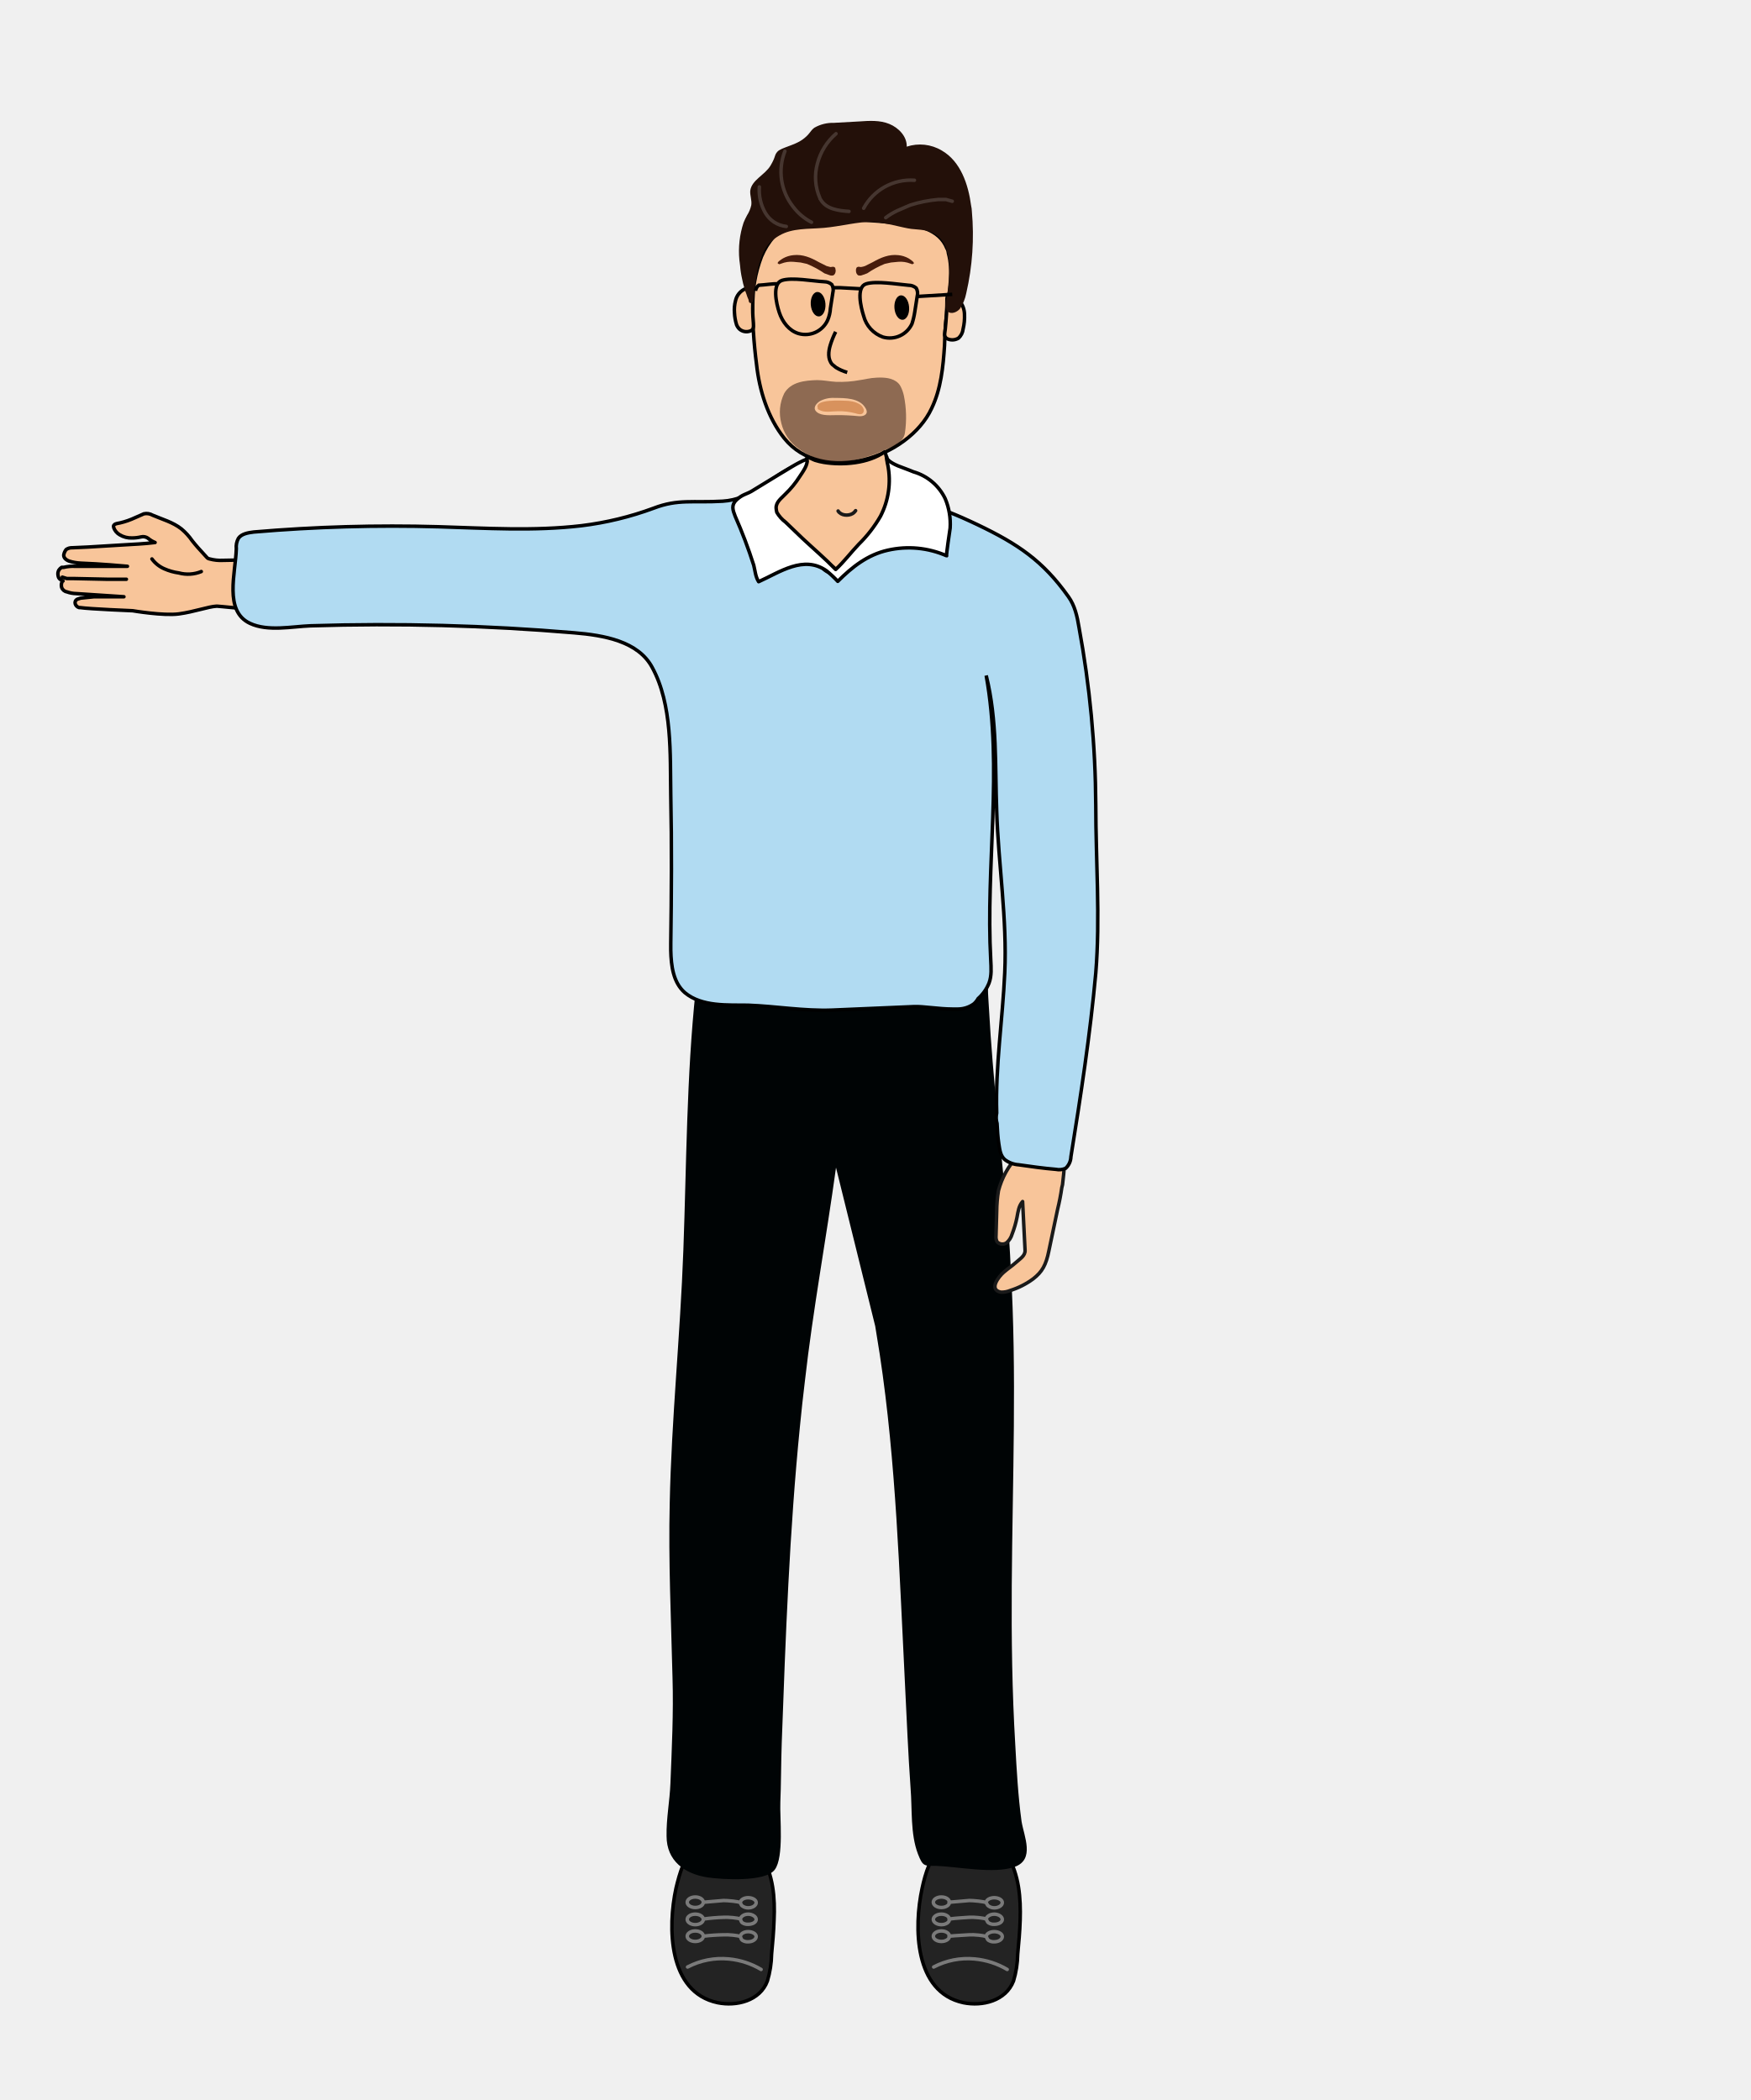
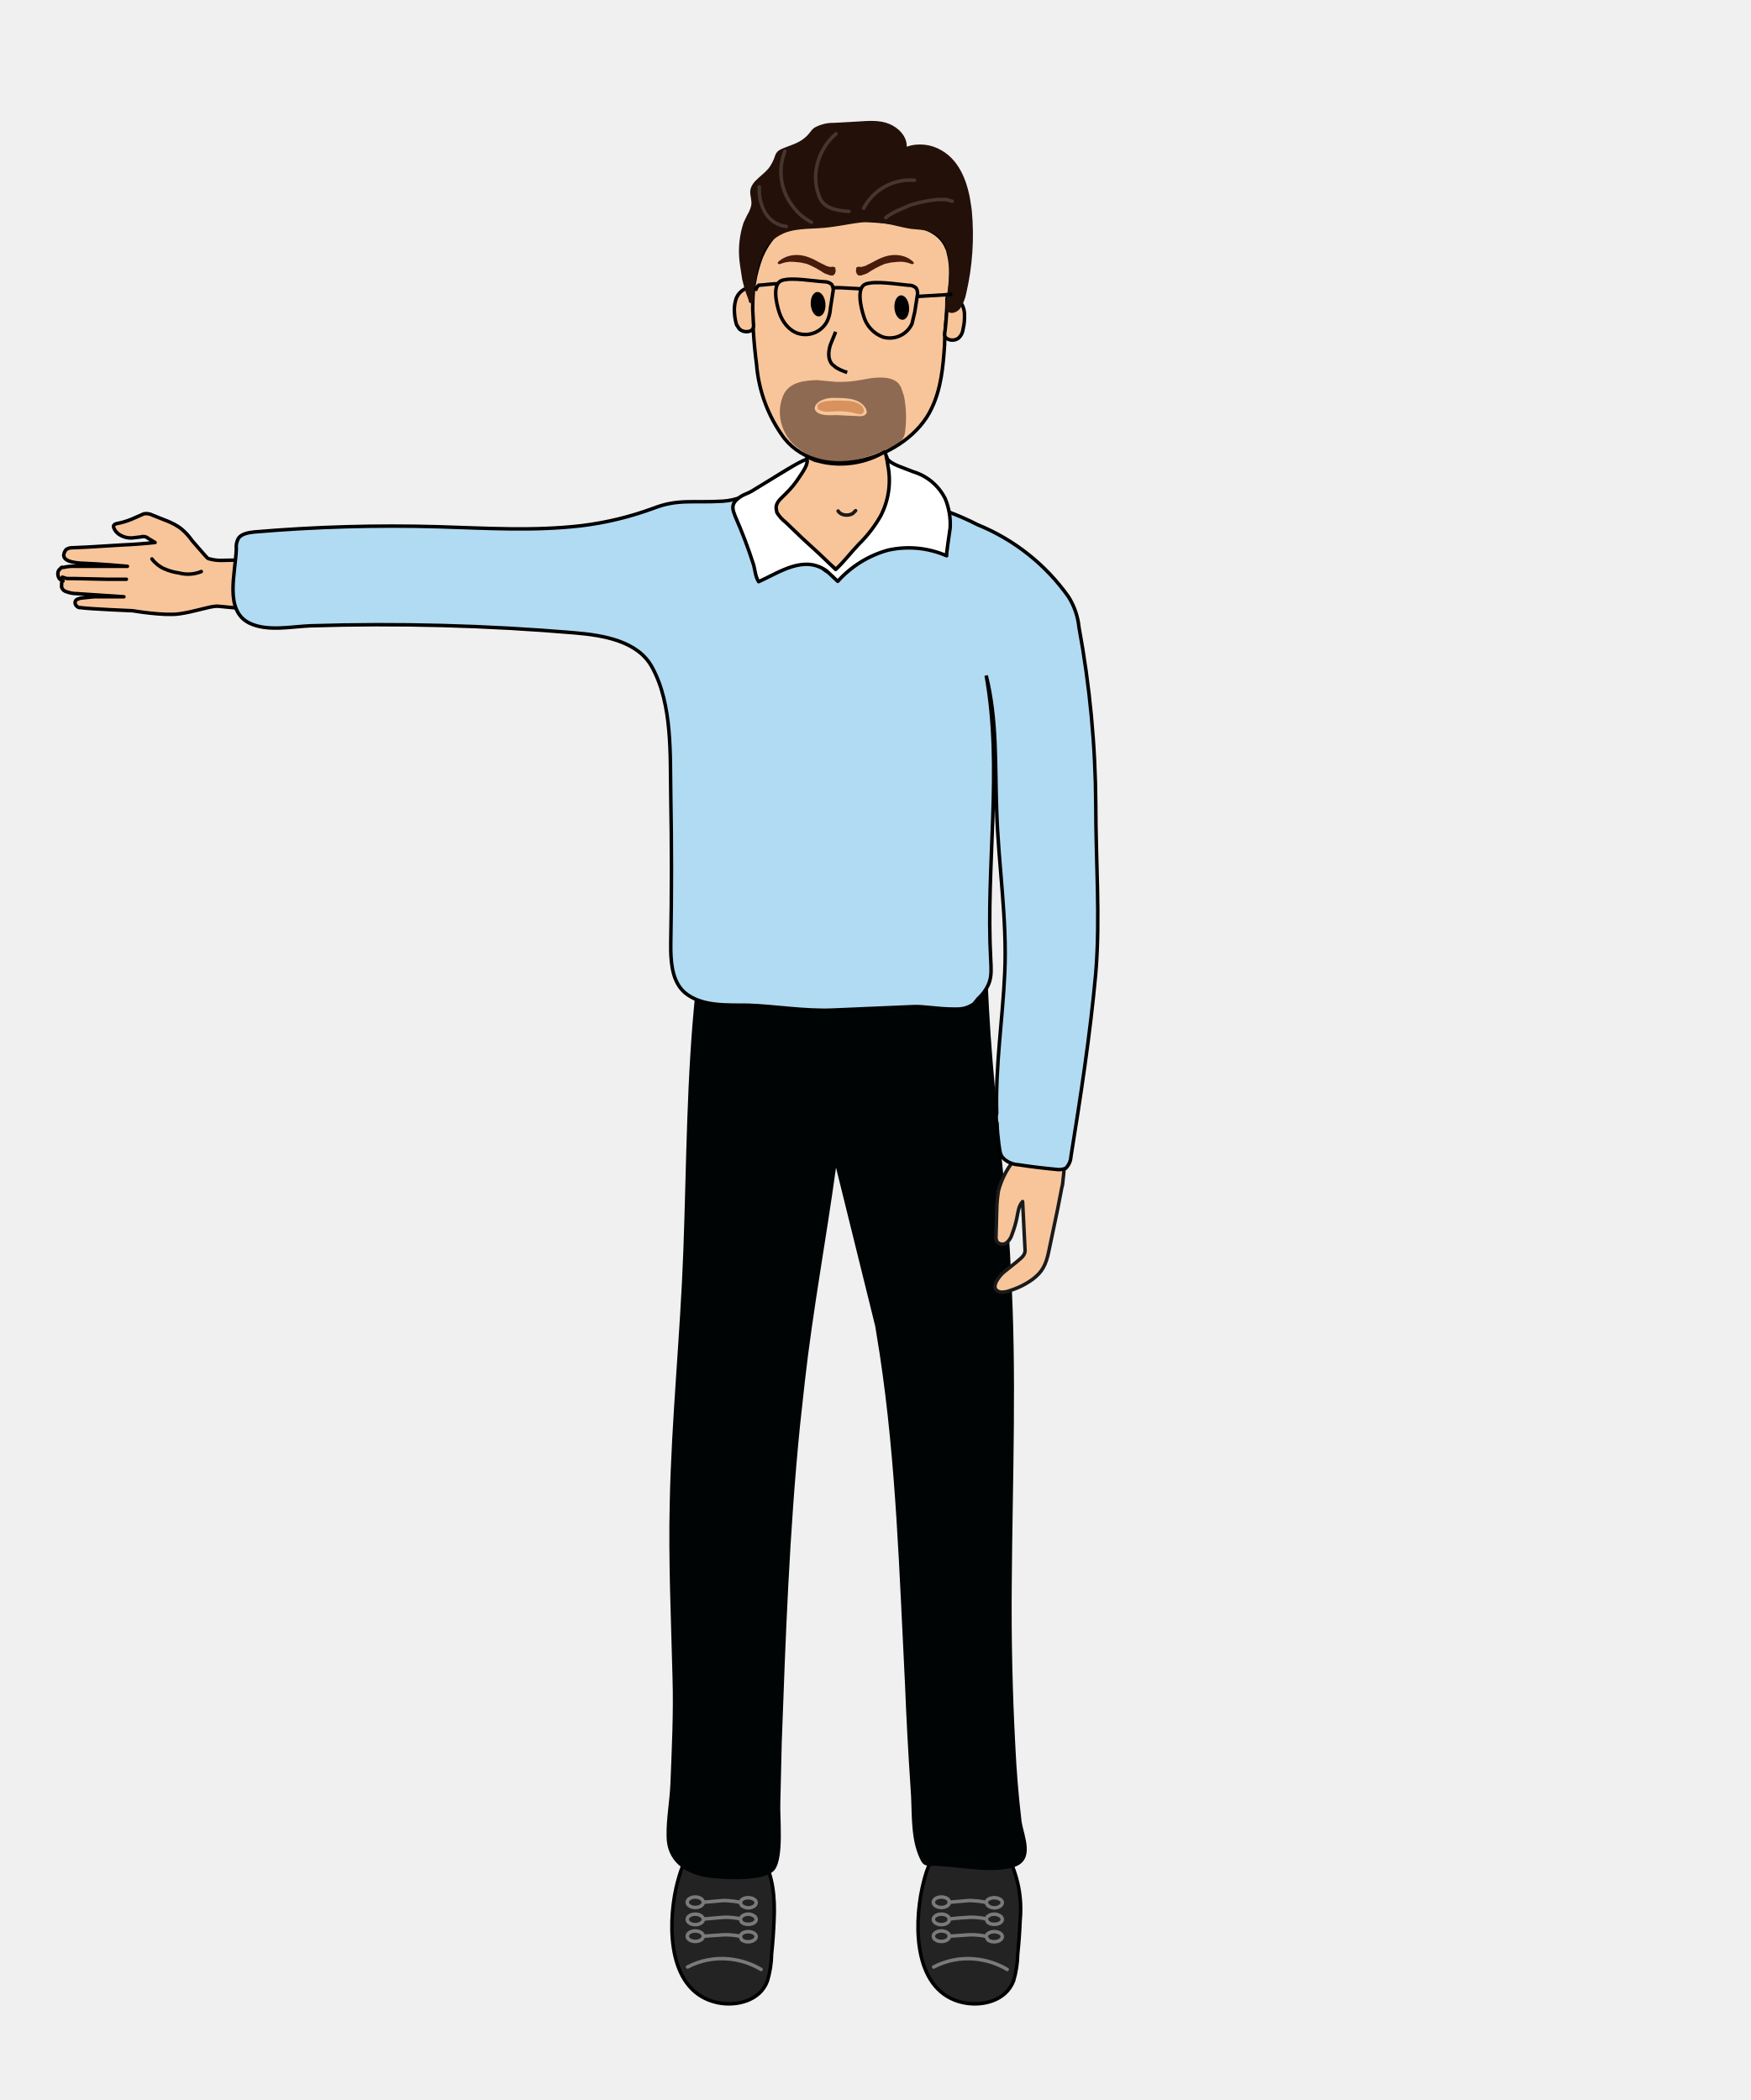
- <svg xmlns="http://www.w3.org/2000/svg" width="500" height="600" viewBox="0 0 500 600">
+ <svg xmlns="http://www.w3.org/2000/svg" width="500" height="600">
  <defs>
-     <style>.ec1{fill:#f8c59a}.ec1,.ec5{stroke:#000}.ec1{stroke-linecap:round;stroke-linejoin:round}.ec5{fill:none}.ec4{fill:#471c0c}.ec5{stroke-miterlimit:10}</style>
+     <style>.ec1{fill:#f8c59a}.ec1,.ec5{stroke:#000}.ec1{stroke-linecap:round;stroke-linejoin:round}.ec5{fill:none}.ec4{fill:#471c0c}.ec5{stroke-miterlimit:10}.pc1{fill:#f8c59a}.pc1,.pc3{stroke:#000}.pc1,.pc3,.pc4{stroke-linecap:round;stroke-linejoin:round}.pc4{fill:none}.pc3{fill:#232323}.pc4{stroke:#7a7a7a}</style>
  </defs>
-   <path class="ec1" d="M230.8 62.8a40.3 40.3 0 014.9-.3 201.3 201.3 0 0120.5 1.2c5.5.5 12.1 1.6 14.3 7.3.1.1.1.3.2.4a2.9 2.9 0 01.2.9c1.4 5.1.3 10.6-.3 15.7a9.9 9.9 0 00-.2 1.7c-.4 3-.5 6-.6 9-.4 6.1-1 12.4-3.7 18-6.6 14.2-31.2 22.1-42.1 8.5-4.7-5.9-7.1-13.7-7.9-21.1q-.6-4.6-.9-9.3a53 53 0 01-.2-6.9 38.1 38.1 0 012.5-14.6 21.7 21.7 0 013.6-5.8c2.3-2.9 6.1-4.2 9.7-4.7z" />
-   <path class="ec1" d="M273.8 96.6a4.1 4.1 0 001.3-2.6 15 15 0 00.4-4.2 6.1 6.1 0 00-1.5-3.9 2.4 2.4 0 00-.9-.8 4.4 4.4 0 00-2-.3h-.4c-.2.1-.2.3-.2.5 0 2.9-.2 5.8-.5 8.8-.1 1-.5 1.9.4 2.6a3.4 3.4 0 003.4-.1zM211.2 94a3.6 3.6 0 01-.8-1.2 13.5 13.5 0 01-.6-3.4 10.2 10.2 0 01.3-3.5 4.8 4.8 0 012.6-3.3l1.1-.2c.3 0 .9-.1 1.2.1a.6.6 0 01.1.4c0 1.8-.1 3.5-.1 5.3s.1 2.8.2 4.1 0 2-1 2.3a3 3 0 01-3-.6z" />
-   <path d="M277.6 60.3a74.4 74.4 0 01-1.6 23.5 12.1 12.1 0 01-1.8 4.4c-.8 1-2.5 1.7-3.5.8s-.7-2.4-.4-3.6a35.6 35.6 0 00.8-10.3c-.3-3-1.1-6.2-3.6-7.9s-4.7-1.5-7.2-1.8-7.5-1.9-11.3-2-9 1.3-13.6 1.7-9 0-12.8 2.2-4.7 4.8-5.7 8-1.2 6.6-1.6 10c0 .4-.3 1.4-.9 1.3s-.5-.7-.6-1a10.4 10.4 0 01-.6-1.6 12.7 12.7 0 01-.6-1.8 21 21 0 01-.6-2.4 26.3 26.3 0 01-.6-3.9c-.1-.6-.1-1.1-.2-1.6a26 26 0 011.2-10.7 20 20 0 011-2.1 8.9 8.9 0 001.2-2.9c.2-1.4-.4-2.7-.3-4.1.4-3.1 4.2-4.5 5.8-7.2s1-2.9 2-4 4.9-1.8 7.1-3.4 2.1-2.4 3.4-3.4a10.6 10.6 0 015.6-1.4l7.2-.4c2.9-.2 5.9-.4 8.6.7s5.1 3.6 5 6.5a12.1 12.1 0 0110 1.1c5.4 3.1 7.6 9.7 8.4 15.8a7.7 7.7 0 01.2 1.5z" fill="#231009" />
-   <path d="M224.6 64.7a7.9 7.9 0 01-6-3.9 12.9 12.9 0 01-1.7-7.4m14.9 10.1a15.4 15.4 0 01-5.3-4.5 16.1 16.1 0 01-2.3-15.8m18.3 17.2c-2.9-.2-6.5-.6-8.1-3.4a.5.5 0 01-.2-.4 14.7 14.7 0 01-.7-9.9 16.9 16.9 0 015.3-8.5m7.9 21.3a15.3 15.3 0 0114.5-8M253 62.2a18.1 18.1 0 013.3-2l3.7-1.6a36.6 36.6 0 018-1.6h2.2l1.8.5" stroke="#463630" fill="none" stroke-linecap="round" stroke-linejoin="round" />
-   <path class="ec4" d="M223.7 73.8a7.5 7.5 0 012.9-.9c2.7-.3 5 .7 7.3 2l2.2 1.1 1.1.3c.4 0 .8-.2 1.1 0s.3.2.3.4a4.3 4.3 0 01.1.5v.3a1.9 1.9 0 01-.2.7 1.2 1.2 0 01-.5.5h-.2c-.2.1-.4 0-.6 0l-.6-.2-1.1-.4a27 27 0 00-5-2.7l-1.8-.4-2.1-.2a7.6 7.6 0 00-3.4.5l-.6.2-.4-.2c-.4-.4 1.2-1.3 1.5-1.5z" />
+   <path d="m230.8 62.8 4.9-.3a201 201 0 0 1 20.5 1.2c5.5.5 12.1 1.6 14.3 7.3l.2.4.2.9c1.4 5.1.3 10.6-.3 15.7l-.2 1.7q-.5 4.5-.6 9c-.4 6.1-1 12.4-3.7 18-6.6 14.2-31.2 22.1-42.1 8.5a41 41 0 0 1-7.9-21.1q-.6-4.6-.9-9.3a53 53 0 0 1-.2-6.9 38 38 0 0 1 2.5-14.6 22 22 0 0 1 3.6-5.8c2.3-2.9 6.1-4.2 9.7-4.7" class="ec1" />
+   <path d="M273.8 96.6a4 4 0 0 0 1.3-2.6 15 15 0 0 0 .4-4.2 6 6 0 0 0-1.5-3.9l-.9-.8a4 4 0 0 0-2-.3h-.4q-.2.2-.2.5 0 4.3-.5 8.8c-.1 1-.5 1.9.4 2.6a3 3 0 0 0 3.4-.1M211.2 94l-.8-1.2a14 14 0 0 1-.6-3.4 10 10 0 0 1 .3-3.5 5 5 0 0 1 2.6-3.3l1.1-.2q.6-.1 1.2.1l.1.4-.1 5.3.2 4.1q.3 1.9-1 2.3a3 3 0 0 1-3-.6" class="ec1" />
+   <path fill="#231009" d="M277.6 60.3a74 74 0 0 1-1.6 23.5 12 12 0 0 1-1.8 4.4c-.8 1-2.5 1.7-3.5.8s-.7-2.4-.4-3.6a36 36 0 0 0 .8-10.3c-.3-3-1.1-6.2-3.6-7.9s-4.7-1.5-7.2-1.8-7.5-1.9-11.3-2-9 1.3-13.6 1.7-9 0-12.8 2.2-4.7 4.8-5.7 8-1.2 6.6-1.6 10c0 .4-.3 1.4-.9 1.3s-.5-.7-.6-1l-.6-1.6-.6-1.8-.6-2.4-.6-3.9-.2-1.6a26 26 0 0 1 1.2-10.7l1-2.1a9 9 0 0 0 1.2-2.9c.2-1.4-.4-2.7-.3-4.1.4-3.1 4.2-4.5 5.8-7.2s1-2.9 2-4 4.9-1.8 7.1-3.4 2.1-2.4 3.4-3.4a11 11 0 0 1 5.6-1.4l7.2-.4c2.9-.2 5.9-.4 8.6.7s5.1 3.6 5 6.5a12 12 0 0 1 10 1.1c5.4 3.1 7.6 9.7 8.4 15.8z" />
+   <path fill="none" stroke="#463630" stroke-linecap="round" stroke-linejoin="round" d="M224.6 64.7a8 8 0 0 1-6-3.9 13 13 0 0 1-1.7-7.4m14.9 10.1a15 15 0 0 1-5.3-4.5 16 16 0 0 1-2.3-15.8m18.3 17.2c-2.9-.2-6.5-.6-8.1-3.4l-.2-.4a15 15 0 0 1-.7-9.9 17 17 0 0 1 5.3-8.5m7.9 21.3a15 15 0 0 1 14.5-8M253 62.2a18 18 0 0 1 3.3-2l3.7-1.6a37 37 0 0 1 8-1.6h2.2l1.8.5" />
+   <path d="M223.7 73.8a8 8 0 0 1 2.9-.9c2.7-.3 5 .7 7.3 2l2.2 1.1 1.1.3q.6-.2 1.1 0c.5.2.3.2.3.4l.1.5v.3l-.2.7-.5.5h-.8l-.6-.2-1.1-.4a27 27 0 0 0-5-2.7l-1.8-.4-2.1-.2a8 8 0 0 0-3.4.5l-.6.2-.4-.2c-.4-.4 1.2-1.3 1.5-1.5" class="ec4" />
  <ellipse cx="233.7" cy="87" rx="2.1" ry="3.5" transform="rotate(-4.4 232.578 87.142)" />
  <ellipse cx="257.6" cy="87.9" rx="2.1" ry="3.5" transform="rotate(-4.4 257.307 88.092)" />
-   <path class="ec5" d="M235.5 80.5a3.2 3.2 0 012.1.8 3 3 0 01.3 2.3l-.7 4.5a9.9 9.9 0 01-.8 3.4 7 7 0 01-8.3 3.8c-2.7-.8-4.6-3.3-5.5-6s-2.1-8.3.8-9.2 8.6.2 12.1.4zm24 1a3.3 3.3 0 012.2.8 3 3 0 01.3 2.3l-.7 4.5a20.9 20.9 0 01-.8 3.4 7 7 0 01-8.3 3.8 8.7 8.7 0 01-5.5-6c-.8-2.5-2.2-8.3.7-9.2s8.7.1 12.1.4z" />
-   <path class="ec5" d="M215.8 83.1a2.6 2.6 0 01.9-1.6c1.8-.1 4.3-.5 5.3-.4h-.5m16.7 1.1h1.8l5.6.3h.2m16.3 2.2l9.9-.6m-30 22.3a13 13 0 01-3.2-1.4l-1.1-.9c-1.3-1.5-1.1-3.7-.5-5.6a23.9 23.9 0 011.5-3.7" />
-   <path class="ec4" d="M259.5 73.8a7.5 7.5 0 00-2.9-.9c-2.7-.3-5 .7-7.3 2l-2.2 1.1a5.3 5.3 0 01-1.2.3c-.3 0-.7-.2-1 0s-.3.2-.3.4a.7.7 0 00-.1.5v.3a1.9 1.9 0 00.2.7 1.2 1.2 0 00.5.5h.2c.2.1.4 0 .6 0l.6-.2 1.1-.4a27 27 0 015-2.7l1.8-.4 2.1-.2a7.6 7.6 0 013.4.5l.6.2.4-.2c.3-.4-1.2-1.3-1.5-1.5z" />
-   <path d="M257.3 110.5a3.6 3.6 0 00-.7-1c-1.6-1.6-4.1-1.7-6.2-1.6s-3.2.5-4.8.7a31.2 31.2 0 01-6.8.5c-1.8-.1-3.6-.5-5.4-.5-3.5.1-7.5.5-9.4 3.8a12.2 12.2 0 00-.8 8.6 12.5 12.5 0 004.8 7.1 19.8 19.8 0 007 3.4 15.7 15.7 0 005.3.5 38.2 38.2 0 0011.9-3.2c2.4-1.1 5.9-2.1 6.3-5.2a30.8 30.8 0 00-.3-10.5 11.4 11.4 0 00-.9-2.6zm-10.2 5.9l.3.5a2.4 2.4 0 01.2.8c-.1 1.1-1.5 1.3-2.4 1.2a60.8 60.8 0 00-6.1-.3c-1.6 0-4.3.3-5.7-.8s-.4-2.4.8-3.2a8 8 0 014.3-.9c2.8 0 6.9 0 8.6 2.7z" opacity=".5" fill="#231009" />
-   <path d="M233.6 116.6c-1.1-2.7 7.1-2.1 8-2.1s2.8.2 4.1 1.1a2.4 2.4 0 01.9 1.1 1.2 1.2 0 01-.1 1.3c-.5.6-1.5.3-2.1.1a17.8 17.8 0 00-5.1-.6c-1.5 0-3.6.4-4.9-.2s-.7-.4-.8-.7z" fill="#d8925d" />
-   <defs>
-     <style>.pc1{fill:#f8c59a}.pc1,.pc3{stroke:#000}.pc1,.pc3,.pc4{stroke-linecap:round;stroke-linejoin:round}.pc4{fill:none}.pc3{fill:#232323}.pc4{stroke:#7a7a7a}</style>
-   </defs>
-   <path class="pc1" d="M78 174.5c-8.8-.5-15.2-1.3-15.9-1.3h-.3c-2.2.1-6.3 1.6-10.7 2.2s-13.2-.9-13.2-.9-12.3-.5-15-.9h-.3c-1.1-.3-1.7-1.8-.5-2.4l.9-.3 3.9-.4h8.5l-13.6-.9a8.2 8.2 0 01-2.7-.5 1.9 1.9 0 01-1.5-1.3 2.4 2.4 0 010-1.2 4.2 4.2 0 01.2-.6h.2c-.7-.3-1.3-.7-1.4-1.5a2.2 2.2 0 01.2-1.6 3 3 0 01.8-.8h.6a11.6 11.6 0 013.2-.3h15c-1-.1-7.8-.7-13.3-.9a13.1 13.1 0 01-3.4-.6c-1-.4-1.5-1-1.5-1.7a3.4 3.4 0 01.7-1.6 2.9 2.9 0 011.8-.5l4.4-.2 9.9-.6c3.1-.2 6.2-.3 9.3-.7a7.1 7.1 0 01-2-1.2 2.4 2.4 0 00-2-.4 10.9 10.9 0 01-2.6.3 6.3 6.3 0 01-3.5-.9 3.8 3.8 0 01-1.7-2c-.4-1.2 1-1.2 1.8-1.4a21.9 21.9 0 004.3-1.5l2.5-1.1a3.5 3.5 0 012.5.4c2.8 1.2 5.8 2 8.2 3.9a16.7 16.7 0 013.1 3.4c1.1 1.4 2.2 2.6 3.4 3.9s.9 1.1 1.6 1.3a12 12 0 003.8.4l16-.3z" />
-   <path d="M17.8 164.9l1.3.4h2.1l9.3.2h5.6m7.3-5.8a8.7 8.7 0 003.5 2.8 15.5 15.5 0 004.2 1.2 10 10 0 006.4-.4" fill="none" stroke-linecap="round" stroke-linejoin="round" stroke="#000" />
-   <path class="pc3" d="M287.7 530c3.4 5.6 3.9 12.3 3.7 18.6-.1 3.3-.4 6.5-.7 9.7a28.2 28.2 0 01-1.2 7.7c-2.2 5.7-8.9 7.3-14.3 6.2-14.1-3-14.2-21.6-11.8-32.7.9-4.2 2.4-9.3 5.8-12.2 5.6-4.7 14.6-3.5 18.5 2.7z" />
-   <path class="pc4" d="M266.7 562a20.9 20.9 0 0111.7-2.3 22.3 22.3 0 019.3 3" />
-   <ellipse class="pc4" cx="268.9" cy="553.2" rx="2.3" ry="1.5" />
-   <path class="pc4" d="M281.7 553.3c0-.8 1.1-1.4 2.3-1.4s2.3.6 2.3 1.4-1 1.5-2.3 1.5a2.7 2.7 0 01-1.6-.4c-.5-.3-.4-.8-.8-1.1s-3.5-.6-4.7-.5-3.8.2-5.8.4" />
-   <ellipse class="pc4" cx="268.9" cy="548.4" rx="2.3" ry="1.5" />
-   <path class="pc4" d="M281.7 548.4c0-.8 1.1-1.5 2.3-1.5s2.3.7 2.3 1.5-1 1.4-2.3 1.4a2.7 2.7 0 01-1.6-.4c-.5-.3-.4-.8-.8-1.1s-3.5-.6-4.7-.5-3.8.2-5.8.5" />
-   <ellipse class="pc4" cx="268.9" cy="543.5" rx="2.3" ry="1.5" />
-   <path class="pc4" d="M281.7 543.6c0-.8 1.1-1.4 2.3-1.4s2.3.6 2.3 1.4-1 1.5-2.3 1.5a2.8 2.8 0 01-1.6-.5c-.5-.3-.4-.7-.8-1s-3.5-.6-4.7-.6l-5.8.5" />
-   <path class="pc3" d="M217.4 530c3.5 5.6 4 12.3 3.7 18.6-.1 3.3-.4 6.5-.7 9.7a28.2 28.2 0 01-1.2 7.7c-2.1 5.7-8.9 7.3-14.2 6.2-14.2-3-14.3-21.6-11.9-32.7 1-4.2 2.4-9.3 5.8-12.2 5.6-4.7 14.7-3.5 18.5 2.7z" />
-   <path class="pc4" d="M196.4 562a21.1 21.1 0 0111.8-2.3 22.2 22.2 0 019.2 3" />
-   <ellipse class="pc4" cx="198.6" cy="553.2" rx="2.3" ry="1.5" />
-   <path class="pc4" d="M211.5 553.3c0-.8 1-1.4 2.2-1.4s2.3.6 2.3 1.4-1 1.5-2.3 1.5a2.7 2.7 0 01-1.6-.4c-.5-.3-.4-.8-.7-1.1s-3.5-.6-4.7-.5a54.6 54.6 0 00-5.8.4" />
-   <ellipse class="pc4" cx="198.6" cy="548.4" rx="2.3" ry="1.5" />
-   <path class="pc4" d="M211.5 548.4c0-.8 1-1.5 2.2-1.5s2.3.7 2.3 1.5-1 1.4-2.3 1.4a2.7 2.7 0 01-1.6-.4c-.5-.3-.4-.8-.7-1.1s-3.5-.6-4.7-.5a54.4 54.4 0 00-5.8.5" />
-   <ellipse class="pc4" cx="198.6" cy="543.5" rx="2.3" ry="1.5" />
-   <path class="pc4" d="M211.5 543.6c0-.8 1-1.4 2.2-1.4s2.3.6 2.3 1.4-1 1.5-2.3 1.5a2.8 2.8 0 01-1.6-.5c-.5-.3-.4-.7-.7-1s-3.5-.6-4.7-.6l-5.8.5" />
-   <path d="M250 378.9l1.3 8.1c4.7 31 5.6 62.8 7.2 94.1.5 10 .9 19.9 1.6 29.8.5 6.1-.1 13 2.1 18.8 1.4 3.6 1.8 3.4 5.1 3.4 6.2.2 16.6 2.4 22.5.3s2.7-8.7 2-13c-1-7.3-1.4-14.7-1.8-22-.9-15.1-1.1-30.3-1-45.4.2-30.3 1.5-60.6-.3-90.9-.2-4.6-.5-9.1-.9-13.6-1.8-20.1-4.2-40.1-5.3-60.2-.1-2-.3-4-.3-6s.1-4.5-2.5-5.9-4.7-1.4-7.1-1.5c-9-.5-18 .2-27 .3s-18.7.3-28.1-.1c-6.4-.3-17.9-.8-18.8 7.9-2.6 24.6-2.6 49.4-3.5 74.1s-3.4 48.2-3.9 72.4c-.4 16.6.4 33.2.8 49.9.3 10-.2 20.1-.6 30.2-.2 5-1.2 10-1.1 15 0 7.1 5.2 10.8 11.7 11.8 4.1.6 16.5 1.4 19.2-2.2s1.4-15 1.6-19.3.2-11.4.4-17c1.1-30.2 2.2-60.4 5.2-90.4.4-4.3.9-8.5 1.4-12.8 2.3-20.4 6.1-40.7 8.9-61.1" fill="#000405" fill-rule="evenodd" />
-   <path d="M303.5 338.5c-.1.3-.1.5-.2.8a61.8 61.8 0 01-1.2 6.2c-.8 4-1.7 7.9-2.5 11.9s-1.9 6-4.5 8a22.1 22.1 0 01-6.5 3.3 6.5 6.5 0 01-2.7.5c-3.6-.7-.6-4.5.8-5.7s2.4-1.8 3.5-2.8 2.7-1.9 2.6-3.5l-.7-13.9c-1.1 1.2-1.3 2.9-1.6 4.5a29 29 0 01-1.4 4.8 5.1 5.1 0 01-1.6 2.5 2.1 2.1 0 01-2.7-.3 3.2 3.2 0 01-.3-1.7l.2-7a38.1 38.1 0 01.5-5.9 22.6 22.6 0 015.5-9.9 4.6 4.6 0 011.6-1.5 6.6 6.6 0 012.4-.3c2.5.1 5.2 0 7.5.9s1.8 1.3 1.8 3.2-.3 3.9-.5 5.9z" stroke="#1a1a1a" stroke-linecap="round" stroke-linejoin="round" fill="#f8c59a" />
-   <path d="M191.6 271.5c.1 4.5.7 9.2 4 12.1 4.9 4.1 12.3 3.5 18.1 3.6 8 .3 15.9 1.7 24 1.4l23.4-1c2.7-.1 7.1.7 10.9.7h1.7a7.8 7.8 0 004.5-1.5 6.1 6.1 0 001.2-1.5 11.8 11.8 0 003.1-4.4c.8-2.1.6-4.4.5-6.6-1.5-26.9 3.5-54.7-1.3-81.3 3.2 12.8 2.5 25.8 3 38.8.5 15.4 3 30.8 2.3 46.1-.6 13.4-2.7 26.8-2.3 40.1a6 6 0 00.1 3c.1 1.9.2 3.8.5 5.8s.5 3.4 1.7 4.5a7.3 7.3 0 004 1.5c3.5.5 7 1 10.6 1.3a4.5 4.5 0 002.8-.3 4.7 4.7 0 001.5-3.3c2.8-17.4 5.5-34.9 7.1-52.5 1.3-15.8 0-32.2 0-48a287.5 287.5 0 00-4.8-50.8c-.5-3.1-1.2-6.2-3-8.7-7.3-10.3-14.5-15.1-26-20.6-5.7-2.7-11.6-5.3-17.9-6.4a2.9 2.9 0 00-1.3-.1 4 4 0 00-2 1.6 109.7 109.7 0 01-10.5 12 27.7 27.7 0 01-8.2 6.3 3.1 3.1 0 01-1.9.4 4.1 4.1 0 01-2.7-1.8c-2.8-3.2-5.3-6.9-9.2-8.5-2.3-.9-7-1.6-7-4.8s3.8-4.9 5.9-6.7 4.8-4.5 5.8-7.7c.1-.2.3-2.8.1-2.7a19.9 19.9 0 00-3.6 1.7c-7.2 3.5-11.9 9.5-20.3 10s-12.7-.7-19.7 2a91.1 91.1 0 01-20.6 5c-13.6 1.6-27.3.7-40.9.3a463.2 463.2 0 00-52.7 1.5c-1.6.2-3.5.5-4.4 1.8a5.1 5.1 0 00-.6 3c-.2 6.9-3.6 17.8 3.9 21.3 5.1 2.4 12 .9 17.3.7a651.8 651.8 0 0175.3 2c8.5.7 18.3 2.4 22.3 9.9 5.8 10.6 5.1 24.9 5.3 36.5.3 14.1.2 28.2 0 42.3z" fill="#b1dbf2" stroke-miterlimit="10" stroke="#000" />
-   <path class="pc1" d="M221.5 144.6v.2l-1.6 2.3c-.8 1.6-1.4 3.6-.2 5.2a16.3 16.3 0 007.2 5.2c1.8.5 3.6.8 5.4 1.4a16.4 16.4 0 017.5 4.9 34.7 34.7 0 0116.9-8.4c4.2-.7 9.4-6.3 8.6-10.9a10.9 10.9 0 00-.9-2.3c-1.7-3.1-4.7-5.3-7.7-7.3a8.2 8.2 0 01-2.9-2.3c-.6-1.1-.5-2.5-1.1-3.5-4.7 3.3-11.9 3.9-17.4 3a18.3 18.3 0 01-2.5-.6c-.4-.1-1.9-1-2.2-.8s-.1.8-.1 1.1a5.9 5.9 0 01-.6 1.4 22.6 22.6 0 01-1.6 2.6 35.7 35.7 0 01-4.4 5.2 9.4 9.4 0 00-1 1l-.8 1.3a13.9 13.9 0 00-.6 1.3z" />
-   <path d="M239.4 146c.8 1.3 2.9 1.5 4.2.7a3 3 0 00.8-.8" stroke="#1a1a1a" fill="none" stroke-linecap="round" stroke-linejoin="round" />
-   <path d="M221.7 145.2a6 6 0 00.2 1.2 9.5 9.5 0 002.5 2.8l4.9 4.7c3.1 2.9 6.4 5.7 9.4 8.8 2.3-2.1 4.4-4.9 6.6-7.2a37.3 37.3 0 006.2-8 22.4 22.4 0 002.1-14.6 9.1 9.1 0 01-.3-2.3c0 1.1 2.5 2.2 3.2 2.5s3 1.1 4.4 1.7a14.5 14.5 0 019.1 7.7 18.6 18.6 0 011.4 8.4c-.1.7-1.2 7.9-1 7.9a26.9 26.9 0 00-16.8-1.6c-5.8 1.3-10.2 4.8-14.3 8.9a31.9 31.9 0 00-3.2-3c-6.5-4.6-13.4.4-19.4 3.1-.9-1.4-1-3.1-1.4-4.7a138.8 138.8 0 00-5.3-14c-.7-1.8-1.2-3.2.4-4.7s2.8-1.6 4.2-2.4l7.7-4.7c2.6-1.5 5.3-3.4 8.1-4.5.7 1.3-1.3 3.9-2 5a26.8 26.8 0 01-4 4.9c-1.1 1.2-2.8 2.3-2.7 4.1z" fill="#fff" stroke-linecap="round" stroke-linejoin="round" stroke="#000" />
+   <path d="M235.5 80.5a3 3 0 0 1 2.1.8 3 3 0 0 1 .3 2.3l-.7 4.5a10 10 0 0 1-.8 3.4 7 7 0 0 1-8.3 3.8c-2.7-.8-4.6-3.3-5.5-6s-2.1-8.3.8-9.2 8.6.2 12.1.4zm24 1a3 3 0 0 1 2.2.8 3 3 0 0 1 .3 2.3l-.7 4.5-.8 3.4a7 7 0 0 1-8.3 3.8 9 9 0 0 1-5.5-6c-.8-2.5-2.2-8.3.7-9.2s8.7.1 12.1.4z" class="ec5" />
+   <path d="M215.8 83.1a3 3 0 0 1 .9-1.6c1.8-.1 4.3-.5 5.3-.4h-.5m16.7 1.1h1.8l5.6.3h.2m16.3 2.2 9.9-.6m-30 22.3a13 13 0 0 1-3.2-1.4l-1.1-.9c-1.3-1.5-1.1-3.7-.5-5.6l1.5-3.7" class="ec5" />
+   <path d="M259.5 73.8a8 8 0 0 0-2.9-.9c-2.7-.3-5 .7-7.3 2l-2.2 1.1-1.2.3q-.5-.2-1 0c-.5.2-.3.2-.3.4l-.1.5v.3l.2.7.5.5h.8l.6-.2 1.1-.4a27 27 0 0 1 5-2.7l1.8-.4 2.1-.2a8 8 0 0 1 3.4.5l.6.2.4-.2c.3-.4-1.2-1.3-1.5-1.5" class="ec4" />
+   <path fill="#231009" d="m257.3 110.5-.7-1c-1.6-1.6-4.1-1.7-6.2-1.6s-3.2.5-4.8.7a31 31 0 0 1-6.8.5l-5.4-.5c-3.5.1-7.5.5-9.4 3.8a12 12 0 0 0-.8 8.6 13 13 0 0 0 4.8 7.1 20 20 0 0 0 7 3.4 16 16 0 0 0 5.3.5 38 38 0 0 0 11.9-3.2c2.4-1.1 5.9-2.1 6.3-5.2a31 31 0 0 0-.3-10.5zm-10.2 5.9.3.5.2.8c-.1 1.1-1.5 1.3-2.4 1.2l-6.1-.3c-1.6 0-4.3.3-5.7-.8s-.4-2.4.8-3.2a8 8 0 0 1 4.3-.9c2.8 0 6.9 0 8.6 2.7" opacity=".5" />
+   <path fill="#d8925d" d="M233.6 116.6c-1.1-2.7 7.1-2.1 8-2.1s2.8.2 4.1 1.1a2 2 0 0 1 .9 1.1 1 1 0 0 1-.1 1.3c-.5.6-1.5.3-2.1.1a18 18 0 0 0-5.1-.6c-1.5 0-3.6.4-4.9-.2s-.7-.4-.8-.7" />
+   <path d="M78 174.5c-8.8-.5-15.2-1.3-15.9-1.3h-.3c-2.2.1-6.3 1.6-10.7 2.2s-13.2-.9-13.2-.9-12.3-.5-15-.9h-.3c-1.1-.3-1.7-1.8-.5-2.4l.9-.3 3.9-.4h8.5l-13.6-.9a8 8 0 0 1-2.7-.5 2 2 0 0 1-1.5-1.3v-1.2l.2-.6h.2q-1.2-.4-1.4-1.5a2 2 0 0 1 .2-1.6l.8-.8h.6a12 12 0 0 1 3.2-.3h15c-1-.1-7.8-.7-13.3-.9a13 13 0 0 1-3.4-.6q-1.5-.6-1.5-1.7a3 3 0 0 1 .7-1.6 3 3 0 0 1 1.8-.5l4.4-.2 9.9-.6q4.6-.2 9.3-.7l-2-1.2a2 2 0 0 0-2-.4l-2.6.3a6 6 0 0 1-3.5-.9 4 4 0 0 1-1.7-2c-.4-1.2 1-1.2 1.8-1.4a22 22 0 0 0 4.3-1.5l2.5-1.1a4 4 0 0 1 2.5.4c2.8 1.2 5.8 2 8.2 3.9a17 17 0 0 1 3.1 3.4l3.4 3.9c1.2 1.3.9 1.1 1.6 1.3a12 12 0 0 0 3.8.4l16-.3z" class="pc1" />
+   <path fill="none" stroke="#000" stroke-linecap="round" stroke-linejoin="round" d="m17.8 164.9 1.3.4h2.1l9.3.2h5.6m7.3-5.8a9 9 0 0 0 3.5 2.8 16 16 0 0 0 4.2 1.2 10 10 0 0 0 6.4-.4" />
+   <path d="M287.7 530a33 33 0 0 1 3.7 18.6q-.2 5-.7 9.7a28 28 0 0 1-1.2 7.7c-2.2 5.7-8.9 7.3-14.3 6.2-14.1-3-14.2-21.6-11.8-32.7.9-4.2 2.4-9.3 5.8-12.2a12.6 12.6 0 0 1 18.5 2.7" class="pc3" />
+   <path d="M266.7 562a21 21 0 0 1 11.7-2.3 22 22 0 0 1 9.3 3" class="pc4" />
+   <ellipse cx="268.9" cy="553.2" class="pc4" rx="2.3" ry="1.5" />
+   <path d="M281.7 553.3c0-.8 1.1-1.4 2.3-1.4s2.3.6 2.3 1.4-1 1.5-2.3 1.5a3 3 0 0 1-1.6-.4c-.5-.3-.4-.8-.8-1.1s-3.5-.6-4.7-.5l-5.8.4" class="pc4" />
+   <ellipse cx="268.9" cy="548.4" class="pc4" rx="2.3" ry="1.5" />
+   <path d="M281.7 548.4c0-.8 1.1-1.5 2.3-1.5s2.3.7 2.3 1.5-1 1.4-2.3 1.4a3 3 0 0 1-1.6-.4c-.5-.3-.4-.8-.8-1.1s-3.5-.6-4.7-.5-3.8.2-5.8.5" class="pc4" />
+   <ellipse cx="268.9" cy="543.5" class="pc4" rx="2.3" ry="1.5" />
+   <path d="M281.7 543.6c0-.8 1.1-1.4 2.3-1.4s2.3.6 2.3 1.4-1 1.5-2.3 1.5a3 3 0 0 1-1.6-.5c-.5-.3-.4-.7-.8-1s-3.5-.6-4.7-.6l-5.8.5" class="pc4" />
+   <path d="M217.4 530c3.5 5.6 4 12.3 3.7 18.6q-.2 5-.7 9.7a28 28 0 0 1-1.2 7.7c-2.1 5.7-8.9 7.3-14.2 6.2-14.2-3-14.3-21.6-11.9-32.7 1-4.2 2.4-9.3 5.8-12.2 5.6-4.7 14.7-3.5 18.5 2.7" class="pc3" />
+   <path d="M196.4 562a21 21 0 0 1 11.8-2.3 22 22 0 0 1 9.2 3" class="pc4" />
+   <ellipse cx="198.6" cy="553.2" class="pc4" rx="2.3" ry="1.5" />
+   <path d="M211.5 553.3c0-.8 1-1.4 2.2-1.4s2.3.6 2.3 1.4-1 1.5-2.3 1.5a3 3 0 0 1-1.6-.4c-.5-.3-.4-.8-.7-1.1s-3.5-.6-4.7-.5l-5.8.4" class="pc4" />
+   <ellipse cx="198.6" cy="548.4" class="pc4" rx="2.3" ry="1.5" />
+   <path d="M211.5 548.4c0-.8 1-1.5 2.2-1.5s2.3.7 2.3 1.5-1 1.4-2.3 1.4a3 3 0 0 1-1.6-.4c-.5-.3-.4-.8-.7-1.1s-3.5-.6-4.7-.5l-5.8.5" class="pc4" />
+   <ellipse cx="198.6" cy="543.5" class="pc4" rx="2.3" ry="1.5" />
+   <path d="M211.5 543.6c0-.8 1-1.4 2.2-1.4s2.3.6 2.3 1.4-1 1.5-2.3 1.5a3 3 0 0 1-1.6-.5c-.5-.3-.4-.7-.7-1s-3.5-.6-4.7-.6l-5.8.5" class="pc4" />
+   <path fill="#000405" fill-rule="evenodd" d="m250 378.9 1.3 8.1c4.7 31 5.6 62.8 7.2 94.1q.6 15 1.6 29.8c.5 6.1-.1 13 2.1 18.8 1.4 3.6 1.8 3.4 5.1 3.4 6.2.2 16.6 2.4 22.5.3s2.7-8.7 2-13q-1.3-11-1.8-22-1.2-22.7-1-45.4c.2-30.3 1.5-60.6-.3-90.9q-.3-6.9-.9-13.6c-1.8-20.1-4.2-40.1-5.3-60.2l-.3-6c0-2 .1-4.5-2.5-5.9s-4.7-1.4-7.1-1.5c-9-.5-18 .2-27 .3s-18.7.3-28.1-.1c-6.4-.3-17.9-.8-18.8 7.9-2.6 24.6-2.6 49.4-3.5 74.1s-3.4 48.2-3.9 72.4c-.4 16.6.4 33.2.8 49.9.3 10-.2 20.1-.6 30.2-.2 5-1.2 10-1.1 15 0 7.1 5.2 10.8 11.7 11.8 4.1.6 16.5 1.4 19.2-2.2s1.4-15 1.6-19.3l.4-17c1.1-30.2 2.2-60.4 5.2-90.4l1.4-12.8c2.3-20.4 6.1-40.7 8.9-61.1" />
+   <path fill="#f8c59a" stroke="#1a1a1a" stroke-linecap="round" stroke-linejoin="round" d="m303.5 338.5-.2.8-1.2 6.2-2.5 11.9c-.8 4-1.9 6-4.5 8a22 22 0 0 1-6.5 3.3 7 7 0 0 1-2.7.5c-3.6-.7-.6-4.5.8-5.7l3.5-2.8c1.1-1 2.7-1.9 2.6-3.5l-.7-13.9c-1.1 1.2-1.3 2.9-1.6 4.5a29 29 0 0 1-1.4 4.8 5 5 0 0 1-1.6 2.5 2 2 0 0 1-2.7-.3 3 3 0 0 1-.3-1.7l.2-7a38 38 0 0 1 .5-5.9 23 23 0 0 1 5.5-9.9 5 5 0 0 1 1.6-1.5 7 7 0 0 1 2.4-.3c2.5.1 5.2 0 7.5.9s1.8 1.3 1.8 3.2-.3 3.9-.5 5.9" />
+   <path fill="#b1dbf2" stroke="#000" stroke-miterlimit="10" d="M191.6 271.5c.1 4.5.7 9.2 4 12.1 4.9 4.1 12.3 3.5 18.1 3.6 8 .3 15.9 1.7 24 1.4l23.4-1c2.7-.1 7.1.7 10.9.7h1.7a8 8 0 0 0 4.5-1.5l1.2-1.5a12 12 0 0 0 3.1-4.4c.8-2.1.6-4.4.5-6.6-1.5-26.9 3.5-54.7-1.3-81.3 3.2 12.8 2.5 25.8 3 38.8.5 15.4 3 30.8 2.3 46.1-.6 13.4-2.7 26.8-2.3 40.1a6 6 0 0 0 .1 3q.1 2.8.5 5.8c.4 3 .5 3.4 1.7 4.5a7 7 0 0 0 4 1.5q5.2.8 10.6 1.3a5 5 0 0 0 2.8-.3 5 5 0 0 0 1.5-3.3c2.8-17.4 5.5-34.9 7.1-52.5 1.3-15.8 0-32.2 0-48a288 288 0 0 0-4.8-50.8 20 20 0 0 0-3-8.7 59 59 0 0 0-26-20.6 71 71 0 0 0-17.9-6.4l-1.3-.1a4 4 0 0 0-2 1.6 110 110 0 0 1-10.5 12 28 28 0 0 1-8.2 6.3 3 3 0 0 1-1.9.4 4 4 0 0 1-2.7-1.8c-2.8-3.2-5.3-6.9-9.2-8.5-2.3-.9-7-1.6-7-4.8s3.8-4.9 5.9-6.7 4.8-4.5 5.8-7.7c.1-.2.3-2.8.1-2.7l-3.6 1.7c-7.2 3.5-11.9 9.5-20.3 10s-12.7-.7-19.7 2a91 91 0 0 1-20.6 5c-13.6 1.6-27.3.7-40.9.3a463 463 0 0 0-52.7 1.5c-1.6.2-3.5.5-4.4 1.8a5 5 0 0 0-.6 3c-.2 6.9-3.6 17.8 3.9 21.3 5.1 2.4 12 .9 17.3.7a652 652 0 0 1 75.3 2c8.5.7 18.3 2.4 22.3 9.9 5.8 10.6 5.1 24.9 5.3 36.5q.4 21.1 0 42.3z" />
+   <path d="M221.5 144.6v.2l-1.6 2.3c-.8 1.6-1.4 3.6-.2 5.2a16 16 0 0 0 7.2 5.2l5.4 1.4a16 16 0 0 1 7.5 4.9 35 35 0 0 1 16.9-8.4c4.2-.7 9.4-6.3 8.6-10.9l-.9-2.3a23 23 0 0 0-7.7-7.3 8 8 0 0 1-2.9-2.3c-.6-1.1-.5-2.5-1.1-3.5a25 25 0 0 1-17.4 3l-2.5-.6c-.4-.1-1.9-1-2.2-.8s-.1.8-.1 1.1l-.6 1.4-1.6 2.6a36 36 0 0 1-4.4 5.2l-1 1-.8 1.3z" class="pc1" />
+   <path fill="none" stroke="#1a1a1a" stroke-linecap="round" stroke-linejoin="round" d="M239.4 146c.8 1.3 2.9 1.5 4.2.7l.8-.8" />
+   <path fill="#fff" stroke="#000" stroke-linecap="round" stroke-linejoin="round" d="m221.7 145.2.2 1.2a10 10 0 0 0 2.5 2.8l4.9 4.7q4.8 4.3 9.4 8.8c2.3-2.1 4.4-4.9 6.6-7.2a37 37 0 0 0 6.2-8 22 22 0 0 0 2.1-14.6l-.3-2.3c0 1.1 2.5 2.2 3.2 2.5l4.4 1.7a15 15 0 0 1 9.1 7.7 19 19 0 0 1 1.4 8.4c-.1.7-1.2 7.9-1 7.9a27 27 0 0 0-16.8-1.6 30 30 0 0 0-14.3 8.9l-3.2-3c-6.5-4.6-13.4.4-19.4 3.1-.9-1.4-1-3.1-1.4-4.7a139 139 0 0 0-5.3-14c-.7-1.8-1.2-3.2.4-4.7s2.8-1.6 4.2-2.4l7.7-4.7c2.6-1.5 5.3-3.4 8.1-4.5.7 1.3-1.3 3.9-2 5a27 27 0 0 1-4 4.9c-1.1 1.2-2.8 2.3-2.7 4.1" />
</svg>
